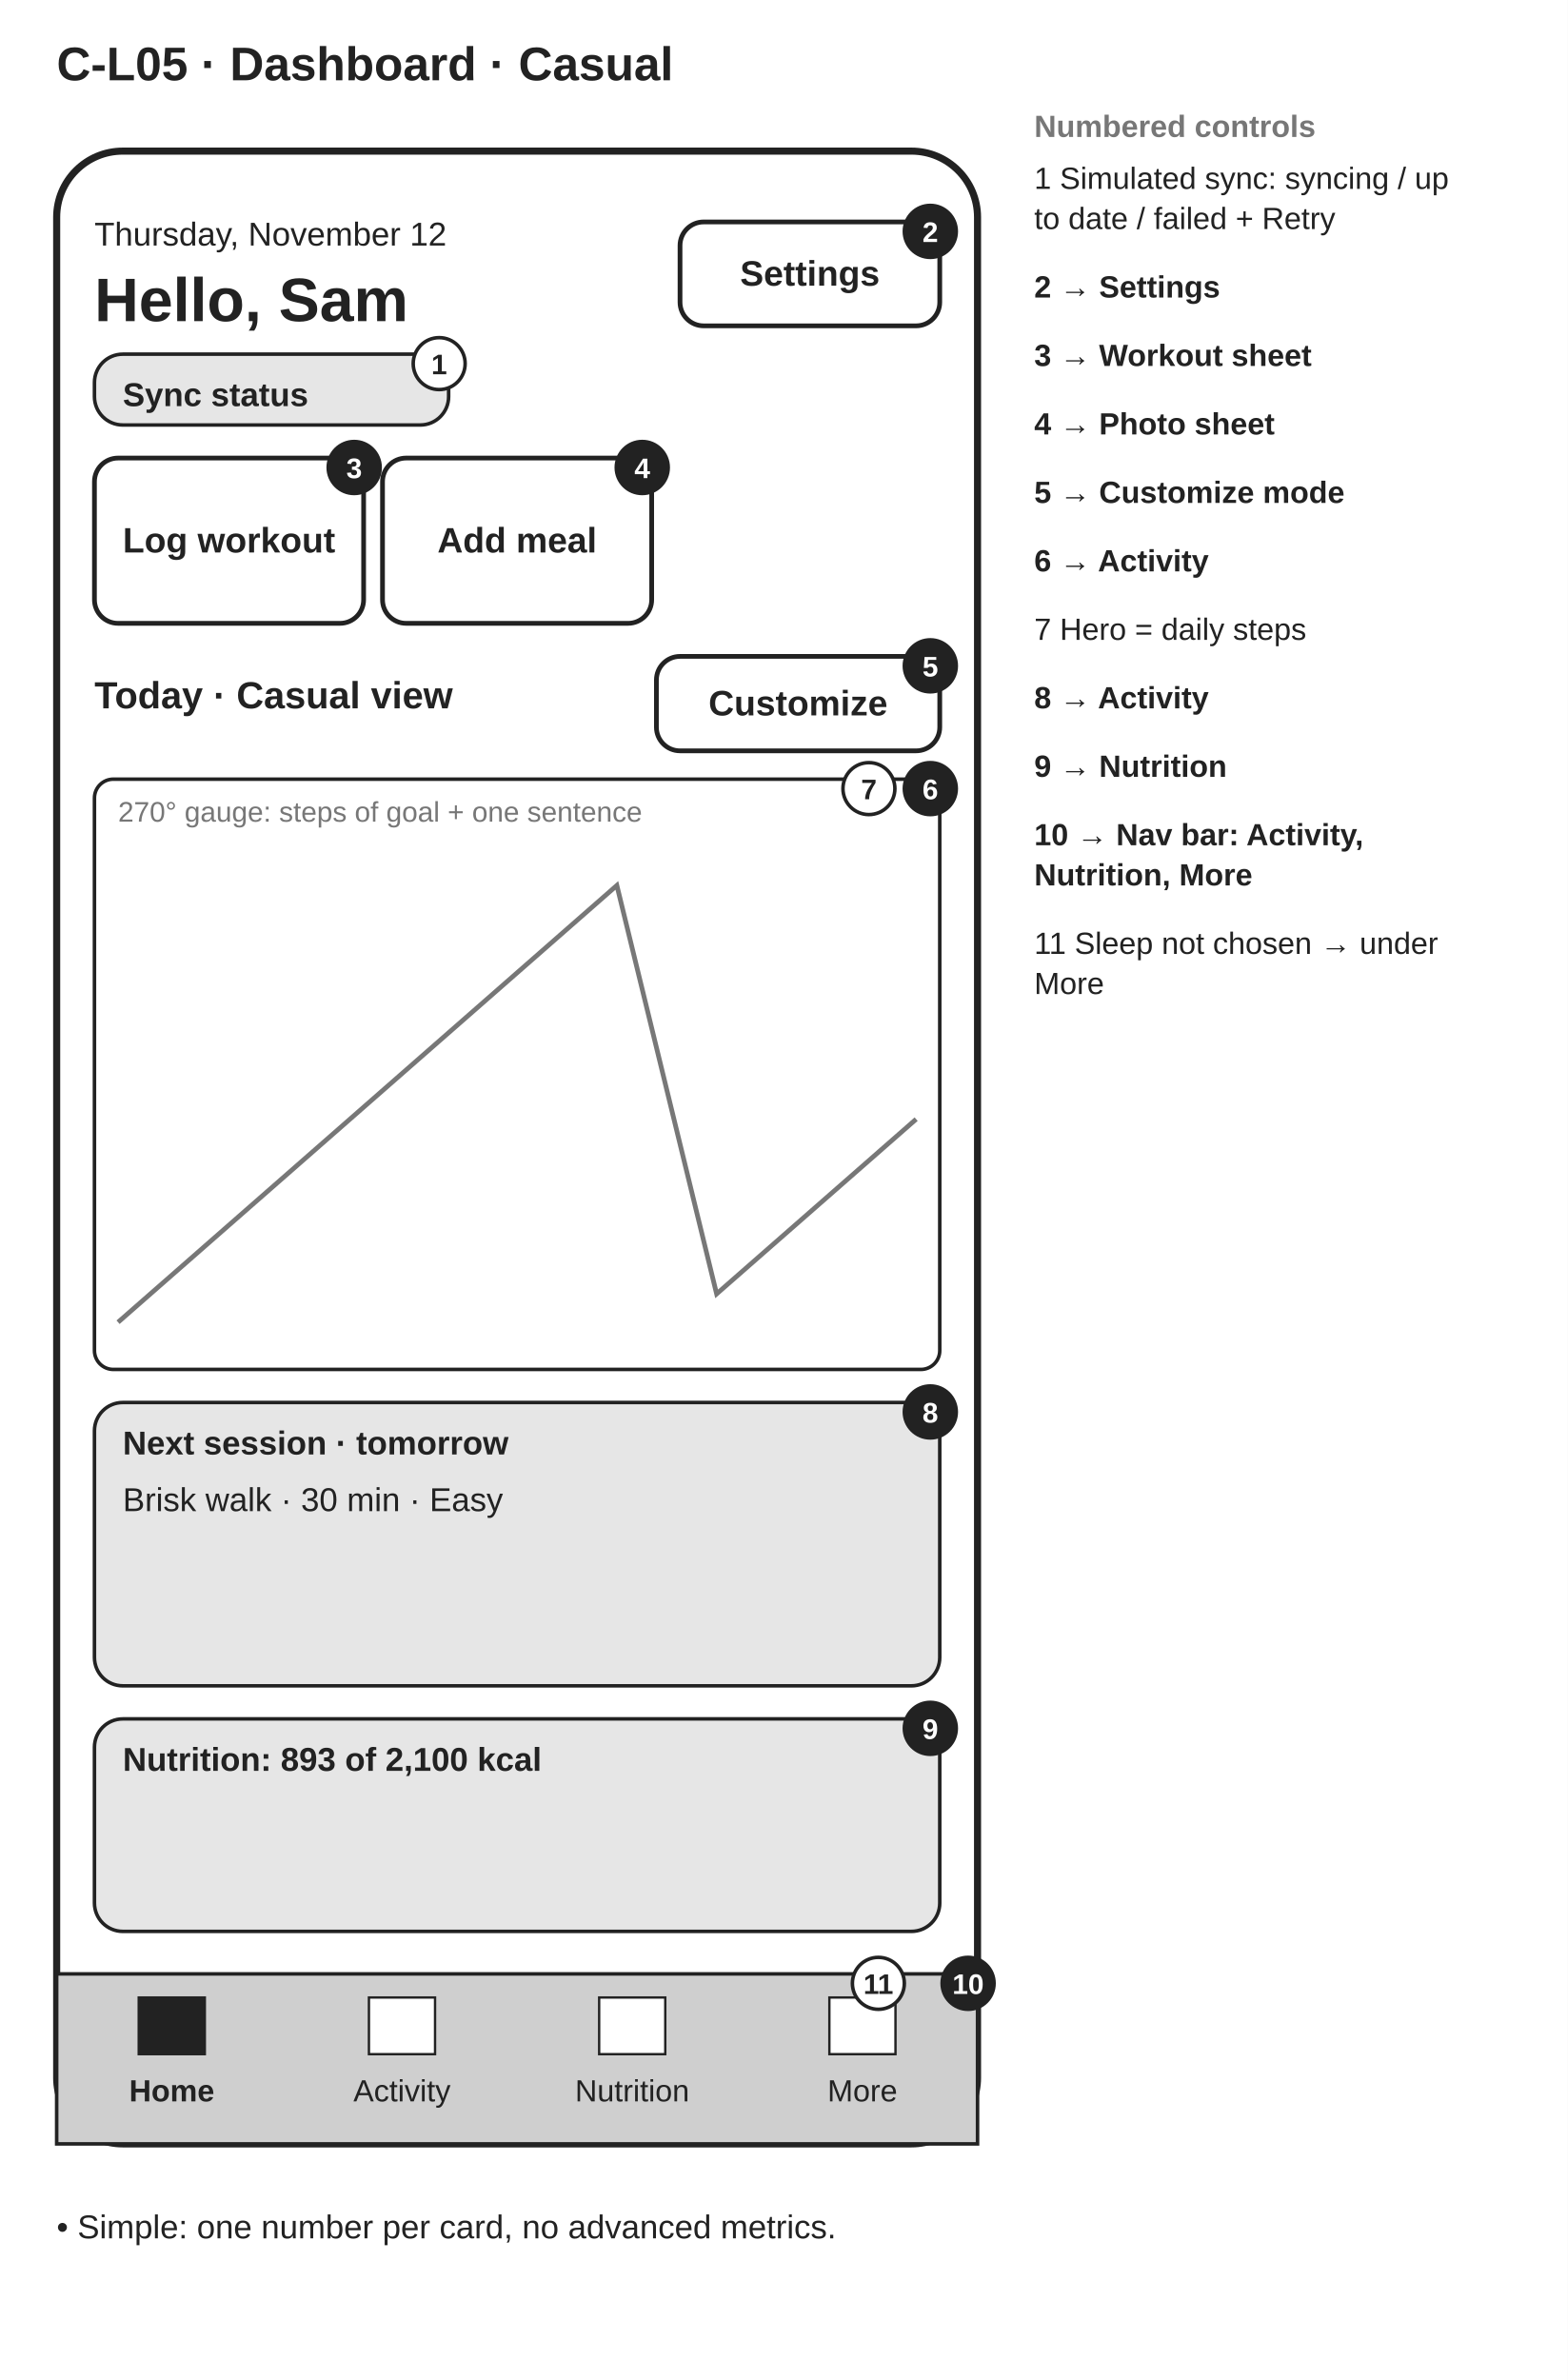
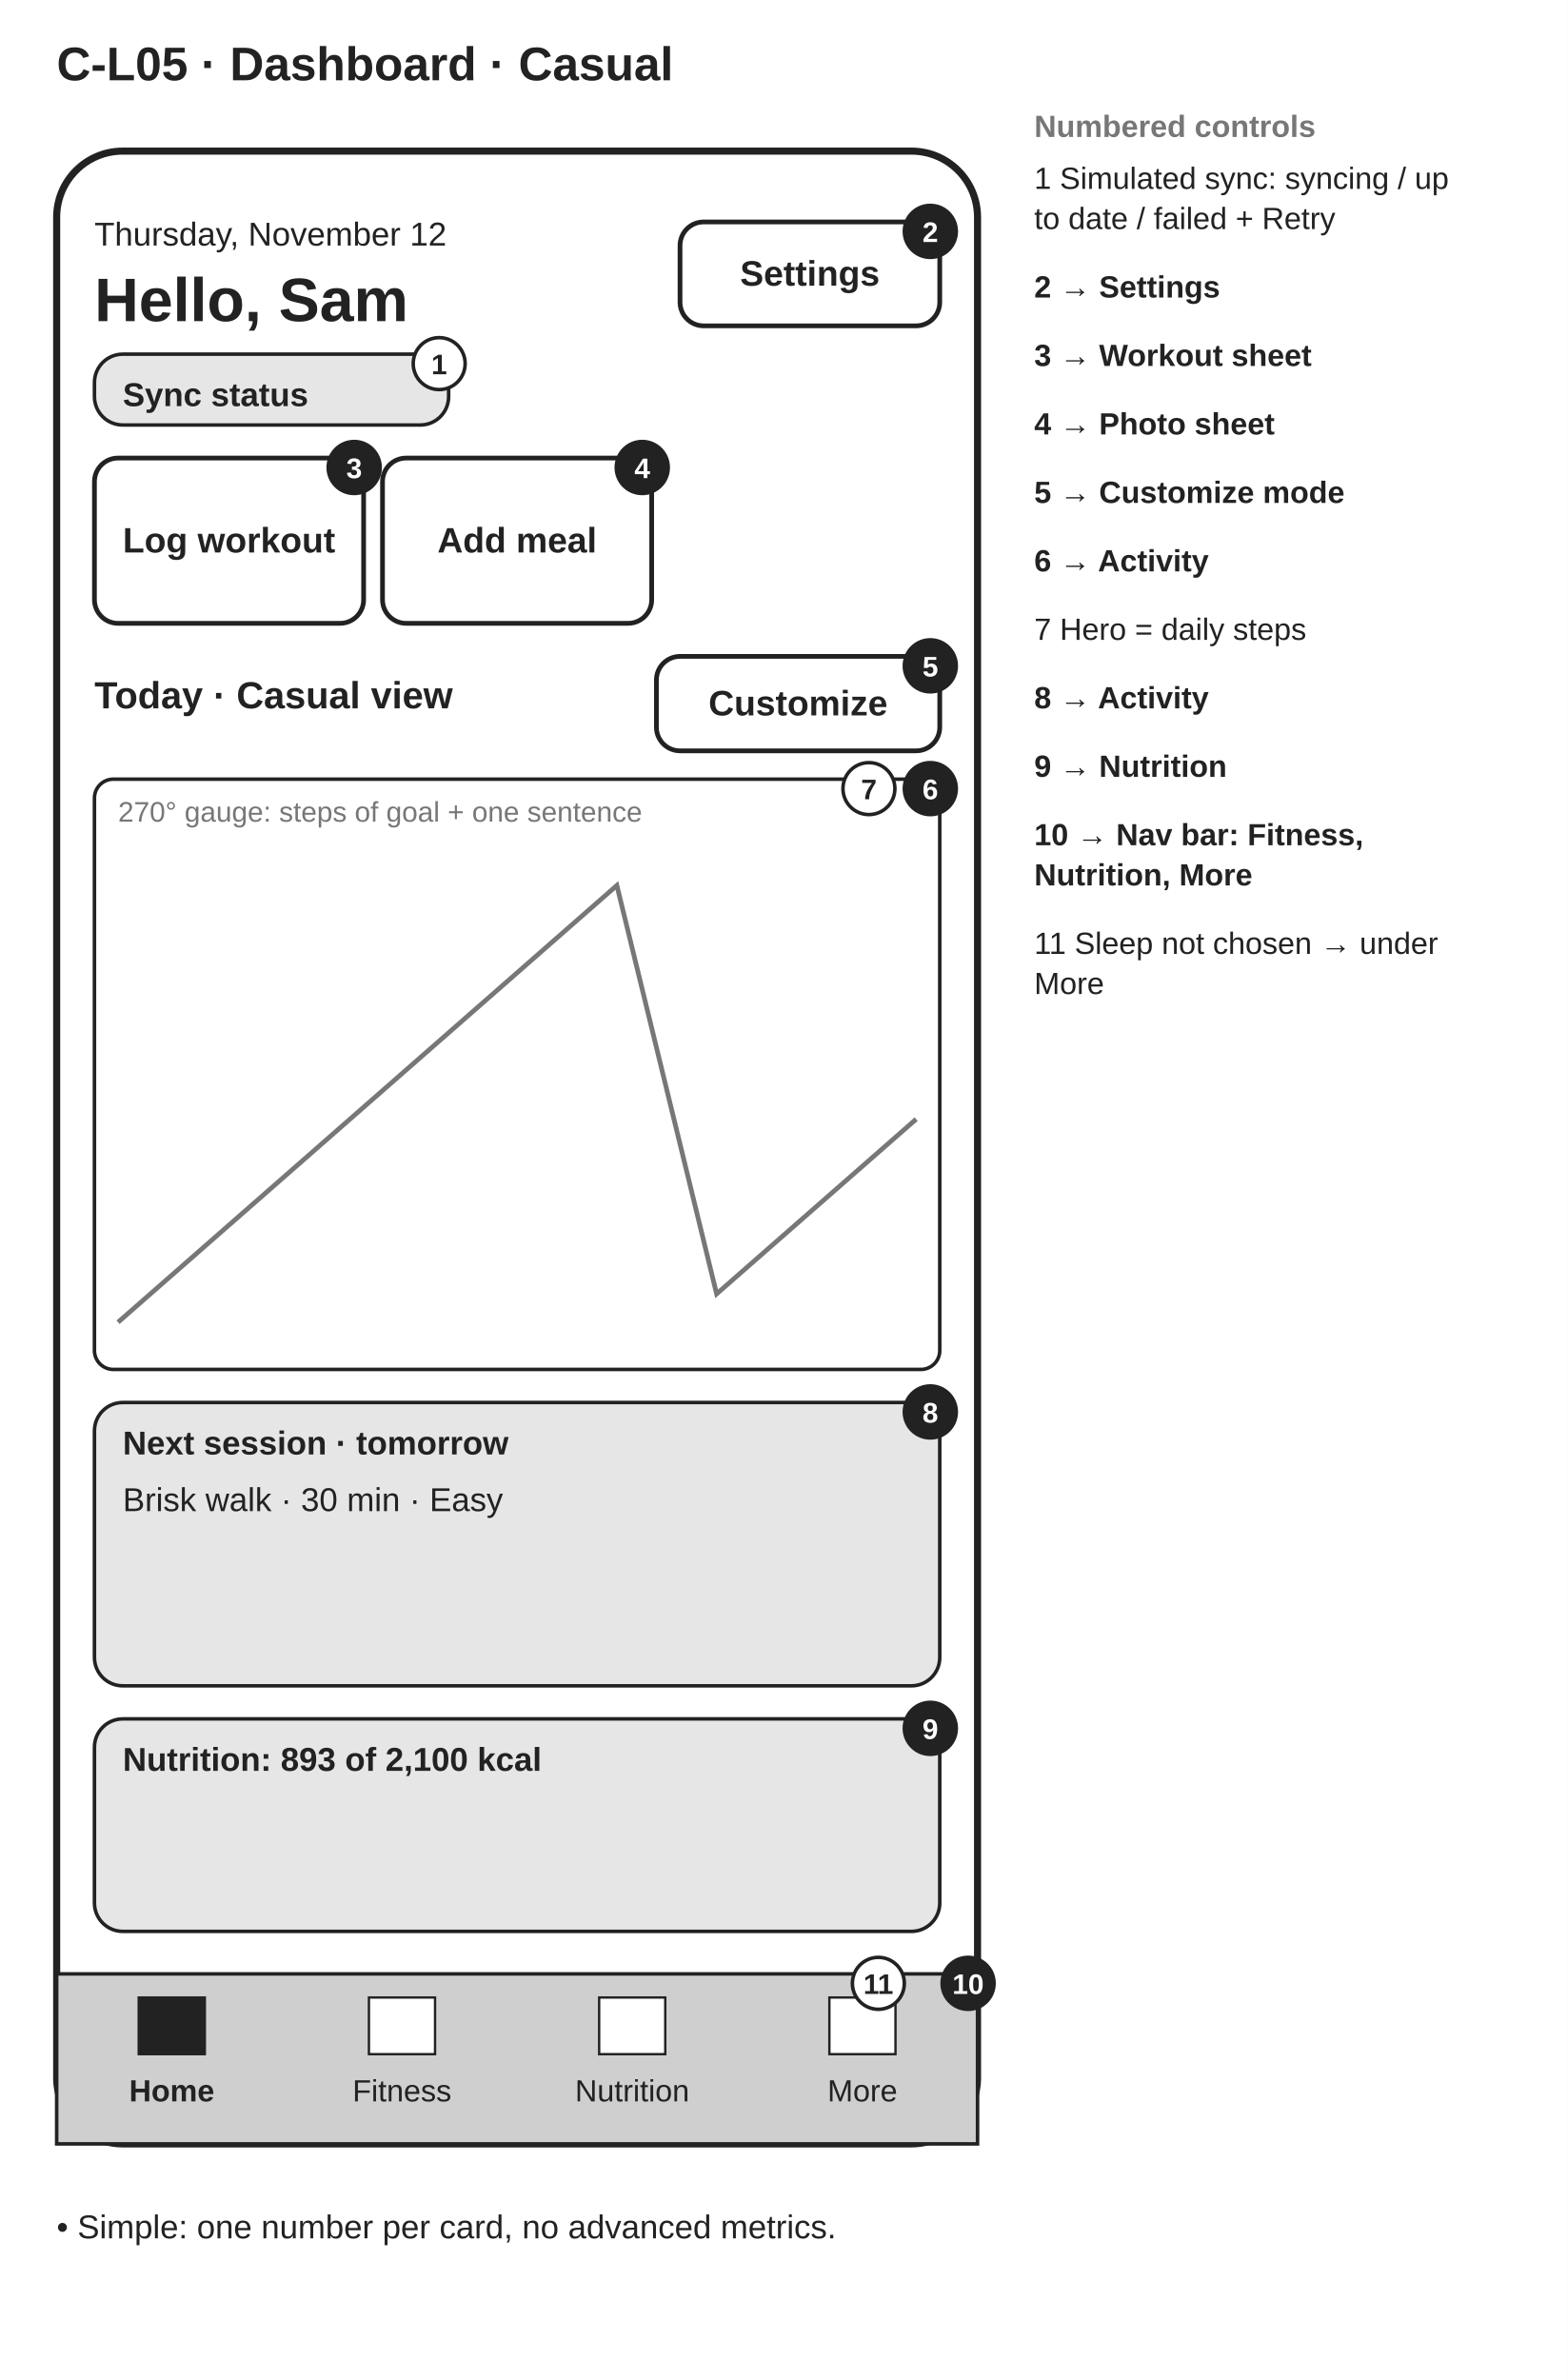
<svg xmlns="http://www.w3.org/2000/svg" width="664" height="1008" viewBox="0 0 664 1008" role="img" aria-label="Low-fidelity wireframe: Dashboard · Casual">
  <defs>
    <marker id="arrow" viewBox="0 0 10 10" refX="9" refY="5" markerWidth="7" markerHeight="7" orient="auto">
      <path d="M0,0L10,5L0,10z" fill="#222" />
    </marker>
  </defs>
  <rect width="100%" height="100%" fill="#fff" />
  <text x="24" y="34" font-size="20" font-family="Arial, sans-serif" font-weight="bold" text-anchor="start" fill="#222">C-L05 · Dashboard · Casual</text>
  <text x="438" y="58" font-size="13" font-family="Arial, sans-serif" font-weight="bold" text-anchor="start" fill="#777">Numbered controls</text>
  <rect x="24" y="64" width="390" height="844" rx="28" fill="#fff" stroke="#222" stroke-width="3" />
  <g clip-path="none">
    <text x="40" y="104" font-size="14" font-family="Arial, sans-serif" text-anchor="start" fill="#222">Thursday, November 12</text>
    <text x="40" y="136" font-size="26" font-family="Arial, sans-serif" font-weight="bold" text-anchor="start" fill="#222">Hello, Sam</text>
    <rect x="40" y="150" width="150" height="30" rx="12" fill="#e6e6e6" stroke="#222" stroke-width="1.5" />
    <text x="52" y="172" font-size="14" font-family="Arial, sans-serif" font-weight="bold" text-anchor="start" fill="#222">Sync status</text>
    <rect x="288" y="94" width="110" height="44" rx="10" fill="#fff" stroke="#222" stroke-width="2" />
    <text x="343" y="121" font-size="15" font-family="Arial, sans-serif" font-weight="bold" text-anchor="middle" fill="#222">Settings</text>
    <rect x="40" y="194" width="114" height="70" rx="10" fill="#fff" stroke="#222" stroke-width="2" />
    <text x="97" y="234" font-size="15" font-family="Arial, sans-serif" font-weight="bold" text-anchor="middle" fill="#222">Log workout</text>
    <rect x="162" y="194" width="114" height="70" rx="10" fill="#fff" stroke="#222" stroke-width="2" />
    <text x="219" y="234" font-size="15" font-family="Arial, sans-serif" font-weight="bold" text-anchor="middle" fill="#222">Add meal</text>
    <text x="40" y="300" font-size="16" font-family="Arial, sans-serif" font-weight="bold" text-anchor="start" fill="#222">Today · Casual view</text>
    <rect x="278" y="278" width="120" height="40" rx="10" fill="#fff" stroke="#222" stroke-width="2" />
    <text x="338" y="303" font-size="15" font-family="Arial, sans-serif" font-weight="bold" text-anchor="middle" fill="#222">Customize</text>
    <rect x="40" y="330" width="358" height="250" rx="8" fill="#fff" stroke="#222" stroke-width="1.5" />
    <polyline points="50,560 92.25,523 134.5,486 176.75,449 219,412 261.25,375 303.5,548 345.75,511 388,474" fill="none" stroke="#777" stroke-width="2" />
    <text x="50" y="348" font-size="12" font-family="Arial, sans-serif" text-anchor="start" fill="#777">270° gauge: steps of goal + one sentence</text>
    <rect x="40" y="594" width="358" height="120" rx="12" fill="#e6e6e6" stroke="#222" stroke-width="1.5" />
    <text x="52" y="616" font-size="14" font-family="Arial, sans-serif" font-weight="bold" text-anchor="start" fill="#222">Next session · tomorrow</text>
    <text x="52" y="640" font-size="14" font-family="Arial, sans-serif" text-anchor="start" fill="#222">Brisk walk · 30 min · Easy</text>
    <rect x="40" y="728" width="358" height="90" rx="12" fill="#e6e6e6" stroke="#222" stroke-width="1.5" />
    <text x="52" y="750" font-size="14" font-family="Arial, sans-serif" font-weight="bold" text-anchor="start" fill="#222">Nutrition: 893 of 2,100 kcal</text>
    <rect x="24" y="836" width="390" height="72" fill="#cfcfcf" stroke="#222" stroke-width="1.5" />
    <rect x="58.75" y="846" width="28" height="24" fill="#222" stroke="#222" />
    <text x="72.75" y="890" font-size="13" font-family="Arial, sans-serif" font-weight="bold" text-anchor="middle" fill="#222">Home</text>
    <rect x="156.25" y="846" width="28" height="24" fill="#fff" stroke="#222" />
-     <text x="170.25" y="890" font-size="13" font-family="Arial, sans-serif" text-anchor="middle" fill="#222">Activity</text>
+     <text x="170.25" y="890" font-size="13" font-family="Arial, sans-serif" text-anchor="middle" fill="#222">Fitness</text>
    <rect x="253.75" y="846" width="28" height="24" fill="#fff" stroke="#222" />
    <text x="267.75" y="890" font-size="13" font-family="Arial, sans-serif" text-anchor="middle" fill="#222">Nutrition</text>
    <rect x="351.25" y="846" width="28" height="24" fill="#fff" stroke="#222" />
    <text x="365.25" y="890" font-size="13" font-family="Arial, sans-serif" text-anchor="middle" fill="#222">More</text>
  </g>
  <circle cx="186" cy="154" r="11" fill="#fff" stroke="#222" stroke-width="1.5" />
  <text x="186" y="158.5" font-size="12" font-weight="bold" font-family="Arial" text-anchor="middle" fill="#222">1</text>
  <text x="438" y="80" font-size="13" font-family="Arial, sans-serif" text-anchor="start" fill="#222">1 Simulated sync: syncing / up</text>
  <text x="438" y="97" font-size="13" font-family="Arial, sans-serif" text-anchor="start" fill="#222">to date / failed + Retry</text>
  <circle cx="394" cy="98" r="11" fill="#222" stroke="#222" stroke-width="1.5" />
  <text x="394" y="102.5" font-size="12" font-weight="bold" font-family="Arial" text-anchor="middle" fill="#fff">2</text>
  <text x="438" y="126" font-size="13" font-family="Arial, sans-serif" font-weight="bold" text-anchor="start" fill="#222">2 → Settings</text>
  <circle cx="150" cy="198" r="11" fill="#222" stroke="#222" stroke-width="1.5" />
  <text x="150" y="202.5" font-size="12" font-weight="bold" font-family="Arial" text-anchor="middle" fill="#fff">3</text>
  <text x="438" y="155" font-size="13" font-family="Arial, sans-serif" font-weight="bold" text-anchor="start" fill="#222">3 → Workout sheet</text>
  <circle cx="272" cy="198" r="11" fill="#222" stroke="#222" stroke-width="1.5" />
  <text x="272" y="202.5" font-size="12" font-weight="bold" font-family="Arial" text-anchor="middle" fill="#fff">4</text>
  <text x="438" y="184" font-size="13" font-family="Arial, sans-serif" font-weight="bold" text-anchor="start" fill="#222">4 → Photo sheet</text>
  <circle cx="394" cy="282" r="11" fill="#222" stroke="#222" stroke-width="1.5" />
  <text x="394" y="286.5" font-size="12" font-weight="bold" font-family="Arial" text-anchor="middle" fill="#fff">5</text>
  <text x="438" y="213" font-size="13" font-family="Arial, sans-serif" font-weight="bold" text-anchor="start" fill="#222">5 → Customize mode</text>
  <circle cx="394" cy="334" r="11" fill="#222" stroke="#222" stroke-width="1.5" />
  <text x="394" y="338.5" font-size="12" font-weight="bold" font-family="Arial" text-anchor="middle" fill="#fff">6</text>
  <text x="438" y="242" font-size="13" font-family="Arial, sans-serif" font-weight="bold" text-anchor="start" fill="#222">6 → Activity</text>
  <circle cx="368" cy="334" r="11" fill="#fff" stroke="#222" stroke-width="1.5" />
  <text x="368" y="338.5" font-size="12" font-weight="bold" font-family="Arial" text-anchor="middle" fill="#222">7</text>
  <text x="438" y="271" font-size="13" font-family="Arial, sans-serif" text-anchor="start" fill="#222">7 Hero = daily steps</text>
  <circle cx="394" cy="598" r="11" fill="#222" stroke="#222" stroke-width="1.5" />
  <text x="394" y="602.5" font-size="12" font-weight="bold" font-family="Arial" text-anchor="middle" fill="#fff">8</text>
  <text x="438" y="300" font-size="13" font-family="Arial, sans-serif" font-weight="bold" text-anchor="start" fill="#222">8 → Activity</text>
  <circle cx="394" cy="732" r="11" fill="#222" stroke="#222" stroke-width="1.5" />
  <text x="394" y="736.5" font-size="12" font-weight="bold" font-family="Arial" text-anchor="middle" fill="#fff">9</text>
  <text x="438" y="329" font-size="13" font-family="Arial, sans-serif" font-weight="bold" text-anchor="start" fill="#222">9 → Nutrition</text>
  <circle cx="410" cy="840" r="11" fill="#222" stroke="#222" stroke-width="1.5" />
  <text x="410" y="844.5" font-size="12" font-weight="bold" font-family="Arial" text-anchor="middle" fill="#fff">10</text>
-   <text x="438" y="358" font-size="13" font-family="Arial, sans-serif" font-weight="bold" text-anchor="start" fill="#222">10 → Nav bar: Activity,</text>
+   <text x="438" y="358" font-size="13" font-family="Arial, sans-serif" font-weight="bold" text-anchor="start" fill="#222">10 → Nav bar: Fitness,</text>
  <text x="438" y="375" font-size="13" font-family="Arial, sans-serif" font-weight="bold" text-anchor="start" fill="#222">Nutrition, More</text>
  <circle cx="372" cy="840" r="11" fill="#fff" stroke="#222" stroke-width="1.5" />
  <text x="372" y="844.5" font-size="12" font-weight="bold" font-family="Arial" text-anchor="middle" fill="#222">11</text>
  <text x="438" y="404" font-size="13" font-family="Arial, sans-serif" text-anchor="start" fill="#222">11 Sleep not chosen → under</text>
  <text x="438" y="421" font-size="13" font-family="Arial, sans-serif" text-anchor="start" fill="#222">More</text>
  <text x="24" y="948" font-size="14" font-family="Arial, sans-serif" text-anchor="start" fill="#222">• Simple: one number per card, no advanced metrics.</text>
</svg>
